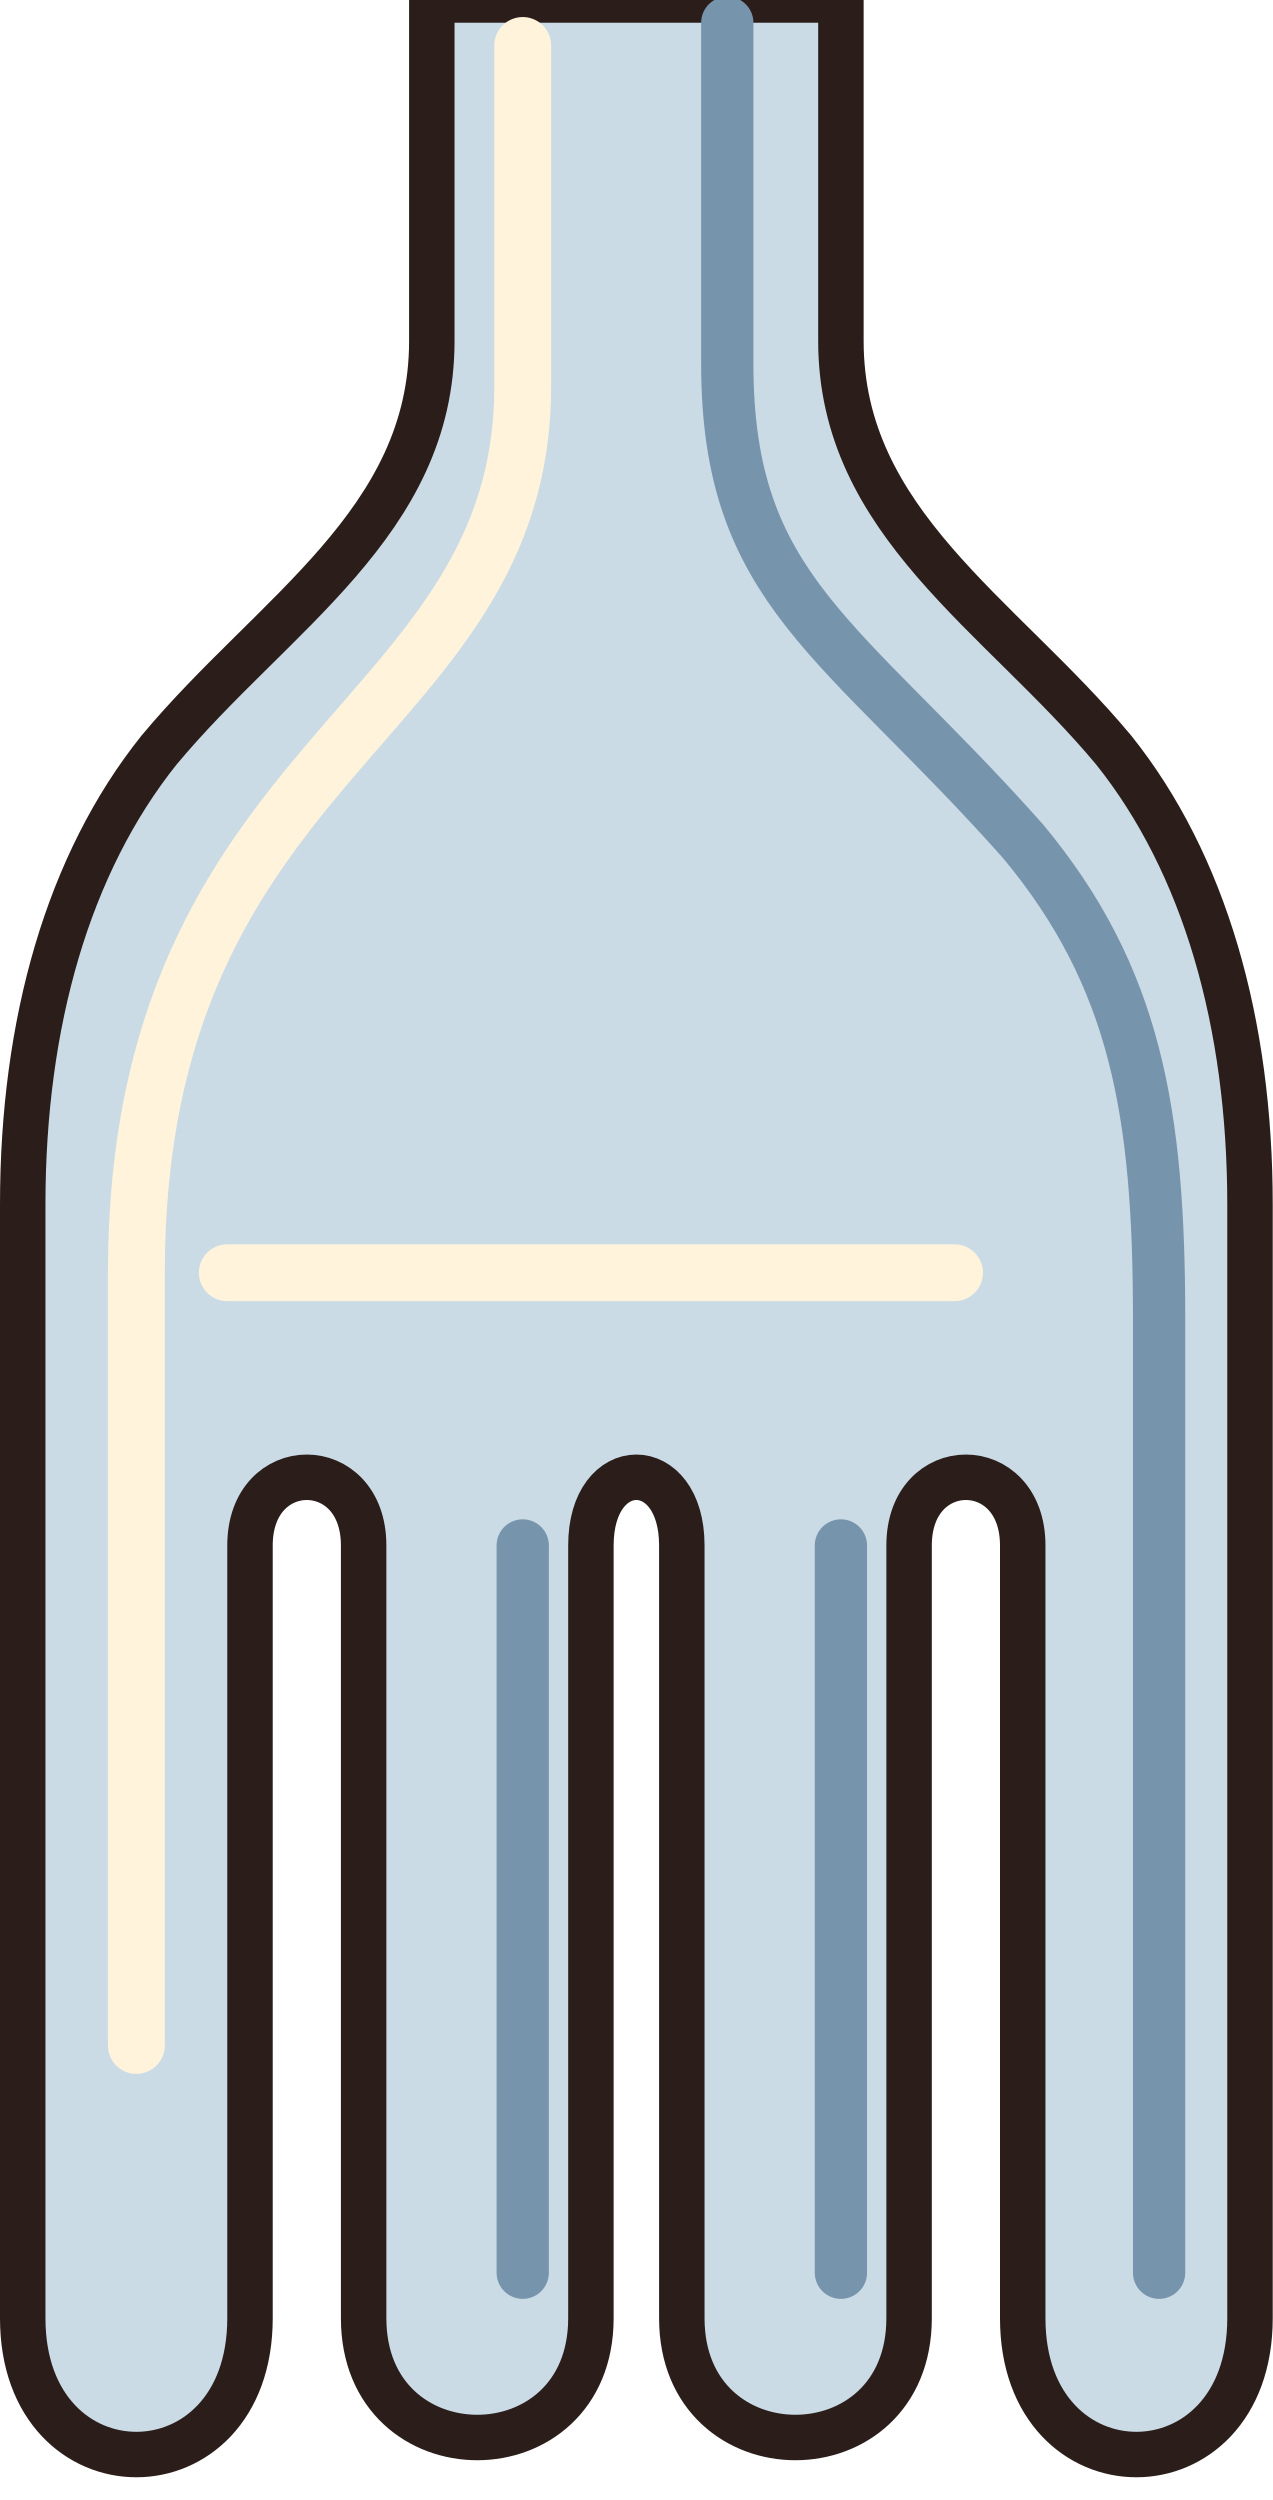
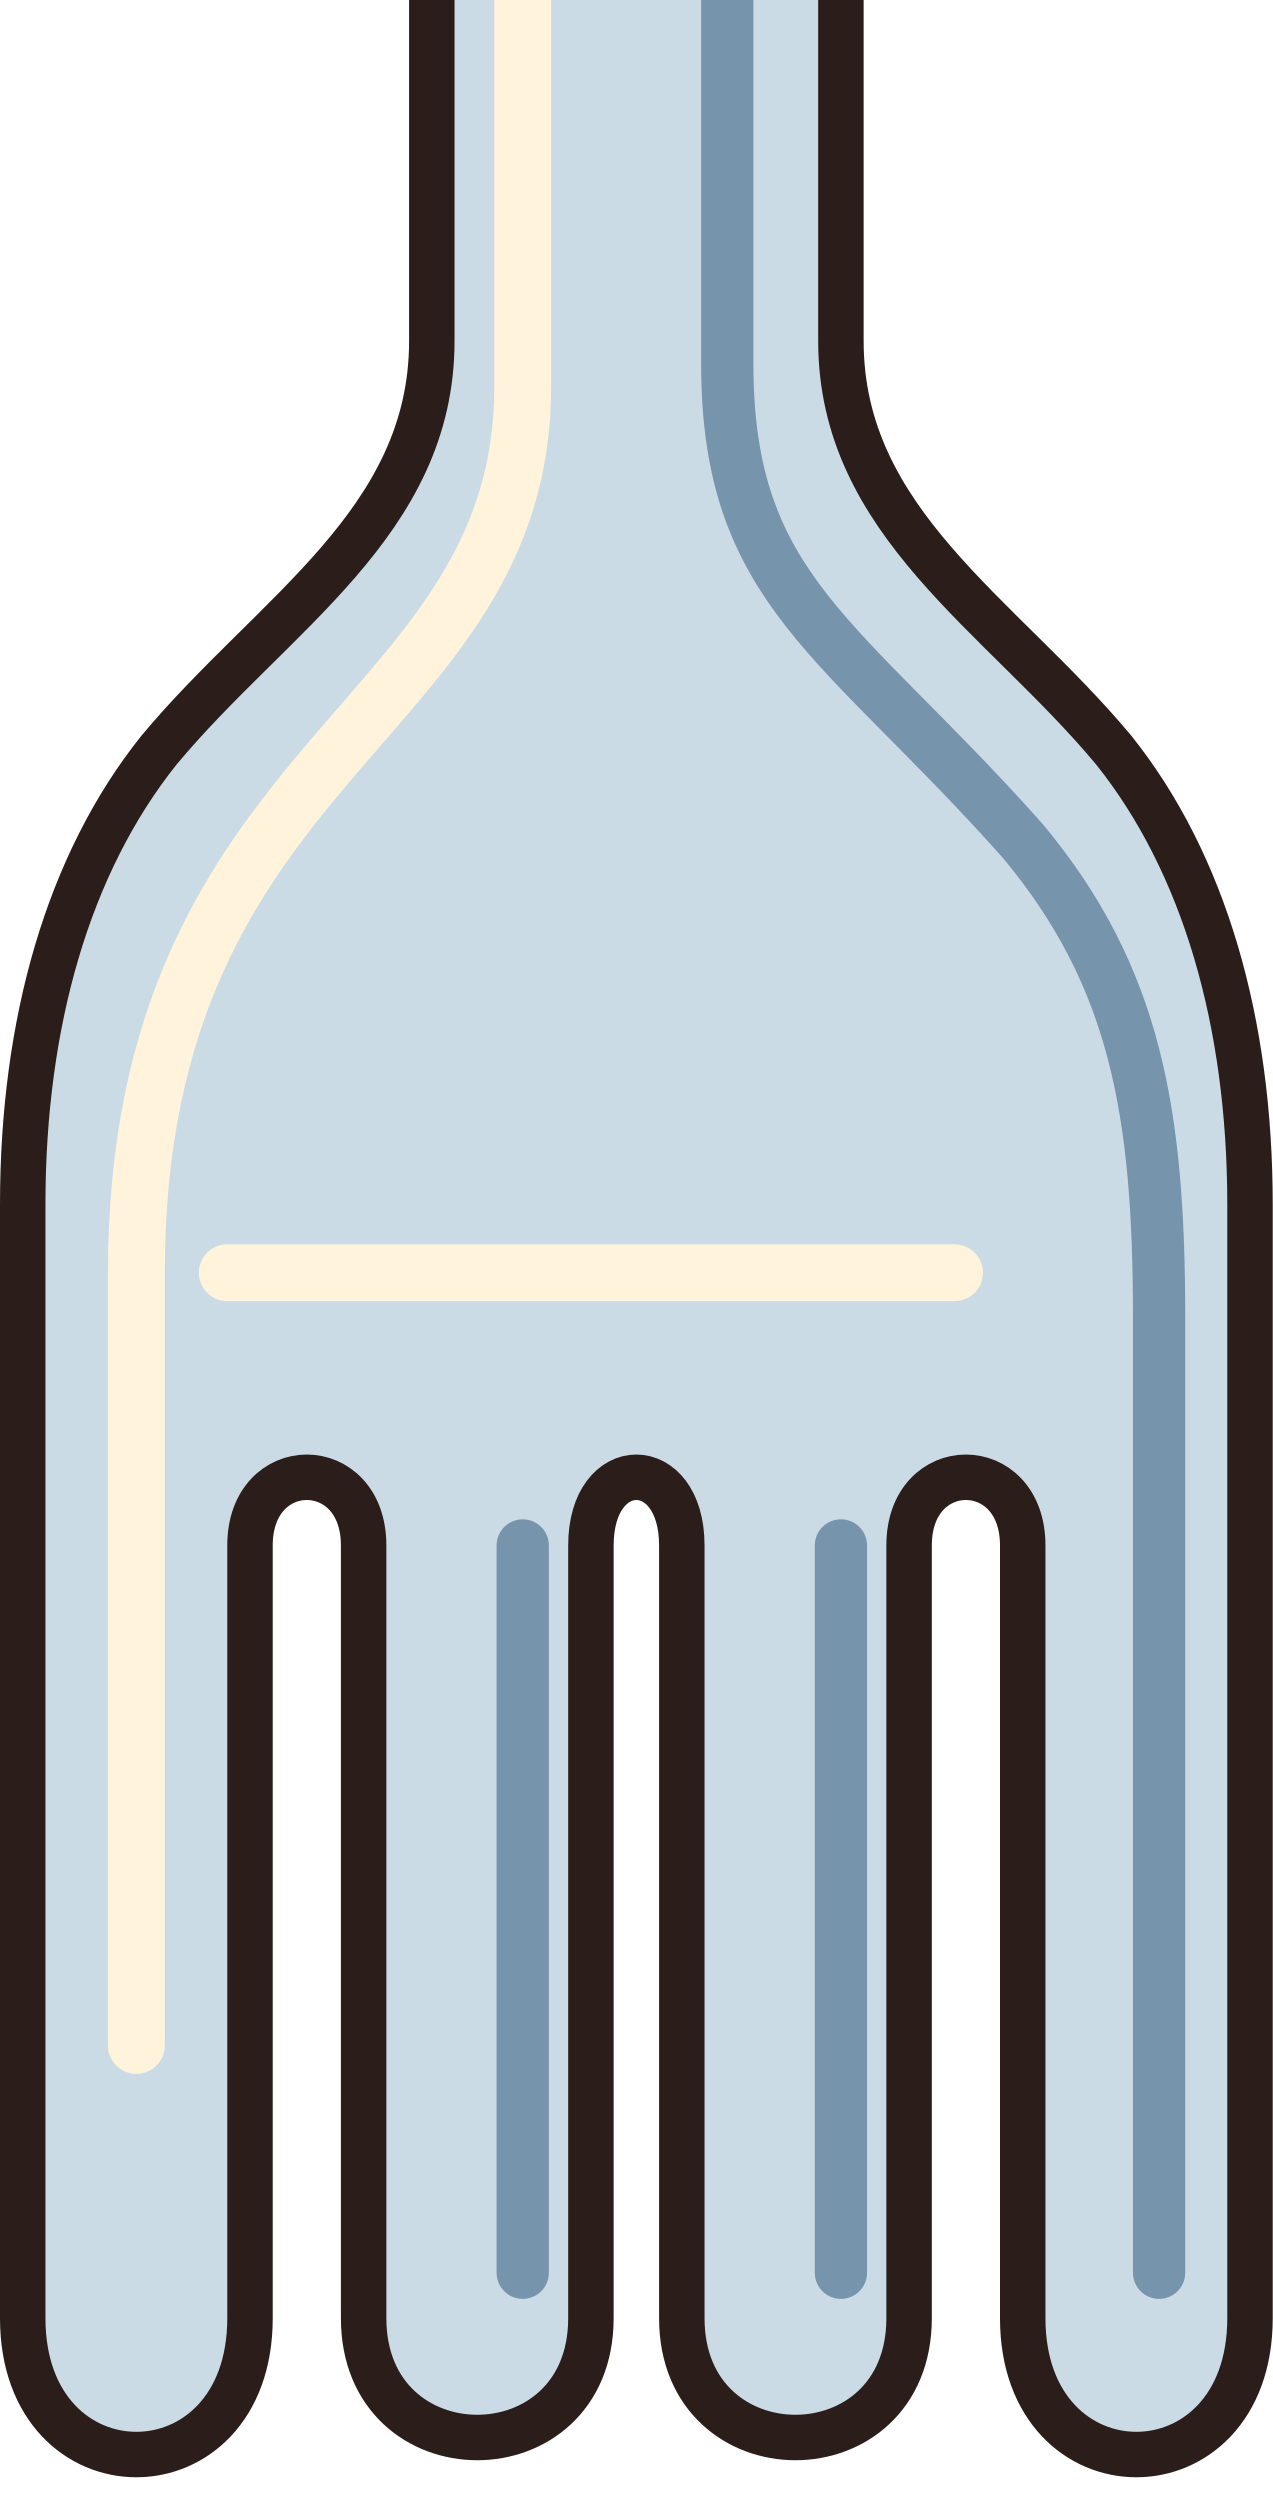
<svg xmlns="http://www.w3.org/2000/svg" width="56" height="110" viewBox="0 0 56 110">
-   <path d="M19 0h18v15c0 8 7 12 12 18 4 5 6 12 6 20v49c0 8-10 8-10 0V68c0-4-5-4-5 0v34c0 7-10 7-10 0V68c0-4-4-4-4 0v34c0 7-10 7-10 0V68c0-4-5-4-5 0v34c0 8-10 8-10 0V53c0-8 2-15 6-20 5-6 12-10 12-18Z" fill="#cbdbe6" stroke="#2a1d1a" stroke-width="2" stroke-linecap="round" stroke-linejoin="round" />
-   <path d="M32 1v15c0 10 5 12 13 21 5 6 6 12 6 21v42m-14 0V68m-14 32V68" fill="none" stroke="#7694ac" stroke-width="2.3" stroke-linecap="round" stroke-linejoin="round" />
-   <path d="M23 2v15c0 15-17 16-17 39v34m4-34h32" fill="none" stroke="#fff4db" stroke-width="2.5" stroke-linecap="round" stroke-linejoin="round" />
+   <path d="M19 -3h18v18c0 8 7 12 12 18 4 5 6 12 6 20v49c0 8-10 8-10 0V68c0-4-5-4-5 0v34c0 7-10 7-10 0V68c0-4-4-4-4 0v34c0 7-10 7-10 0V68c0-4-5-4-5 0v34c0 8-10 8-10 0V53c0-8 2-15 6-20 5-6 12-10 12-18Z" fill="#cbdbe6" stroke="#2a1d1a" stroke-width="2" stroke-linecap="round" stroke-linejoin="round" />
+   <path d="M32 -2v18c0 10 5 12 13 21 5 6 6 12 6 21v42m-14 0V68m-14 32V68" fill="none" stroke="#7694ac" stroke-width="2.3" stroke-linecap="round" stroke-linejoin="round" />
+   <path d="M23 -2v19c0 15-17 16-17 39v34m4-34h32" fill="none" stroke="#fff4db" stroke-width="2.5" stroke-linecap="round" stroke-linejoin="round" />
</svg>
